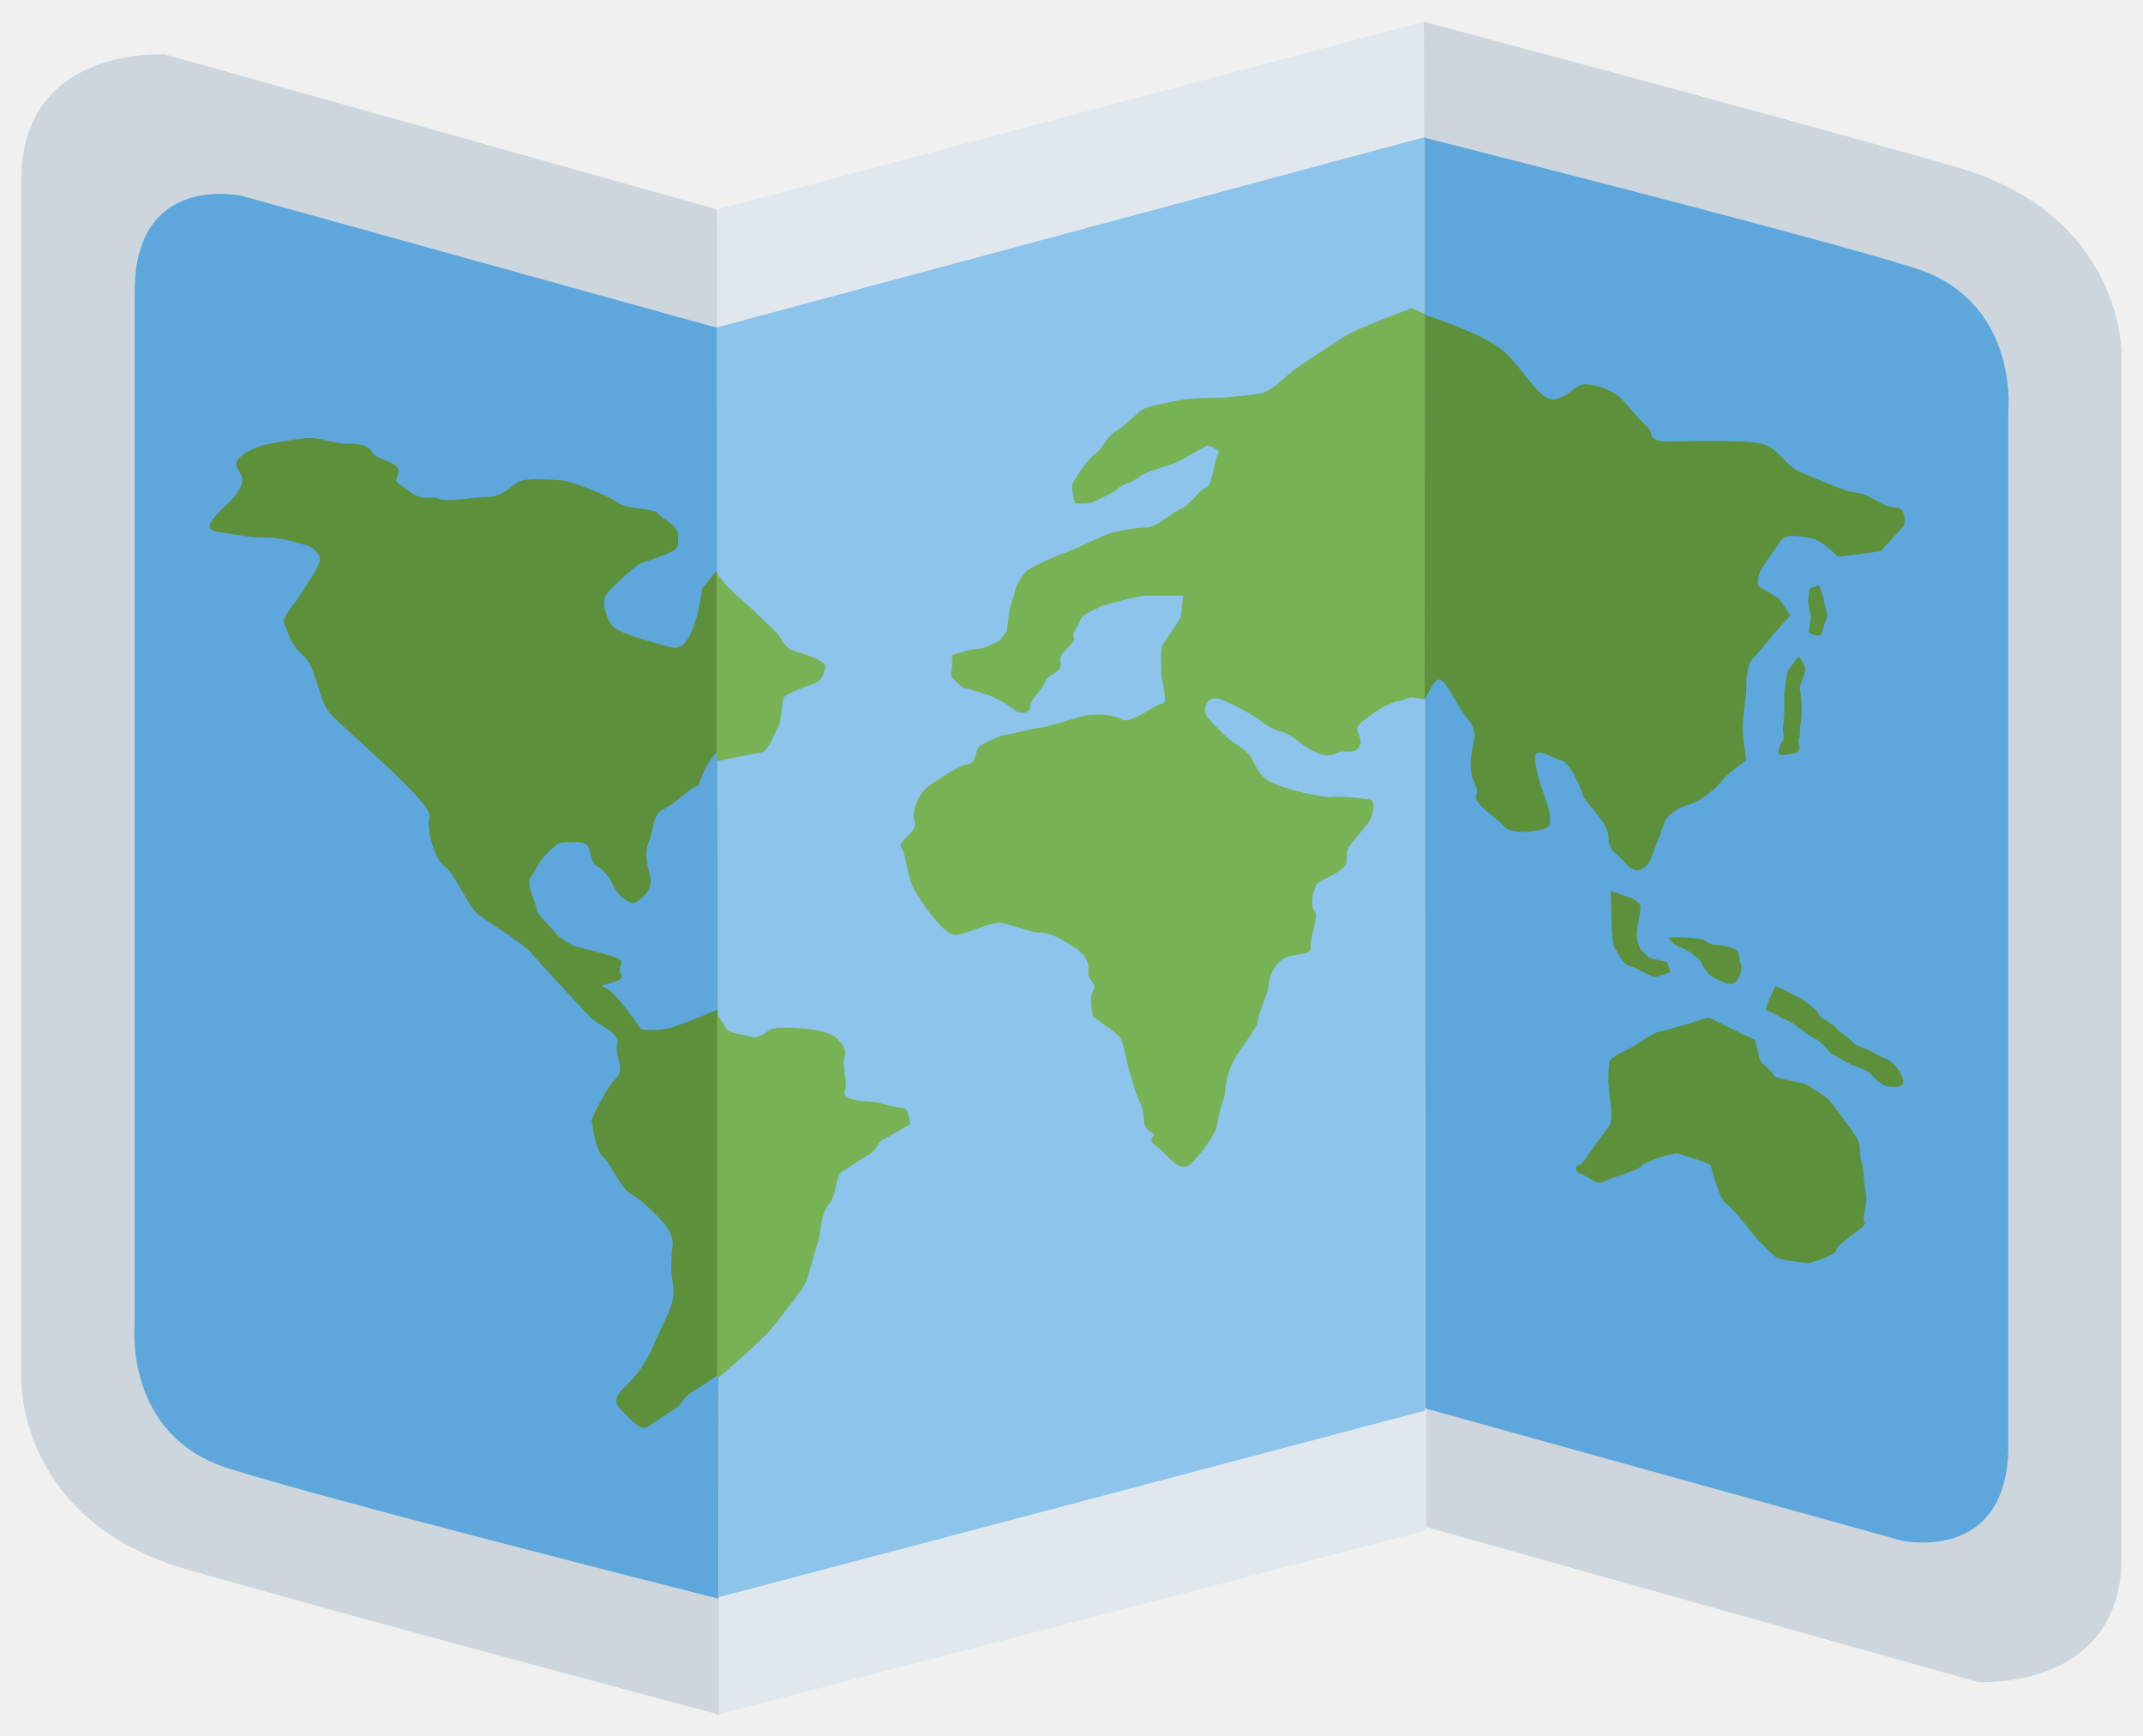
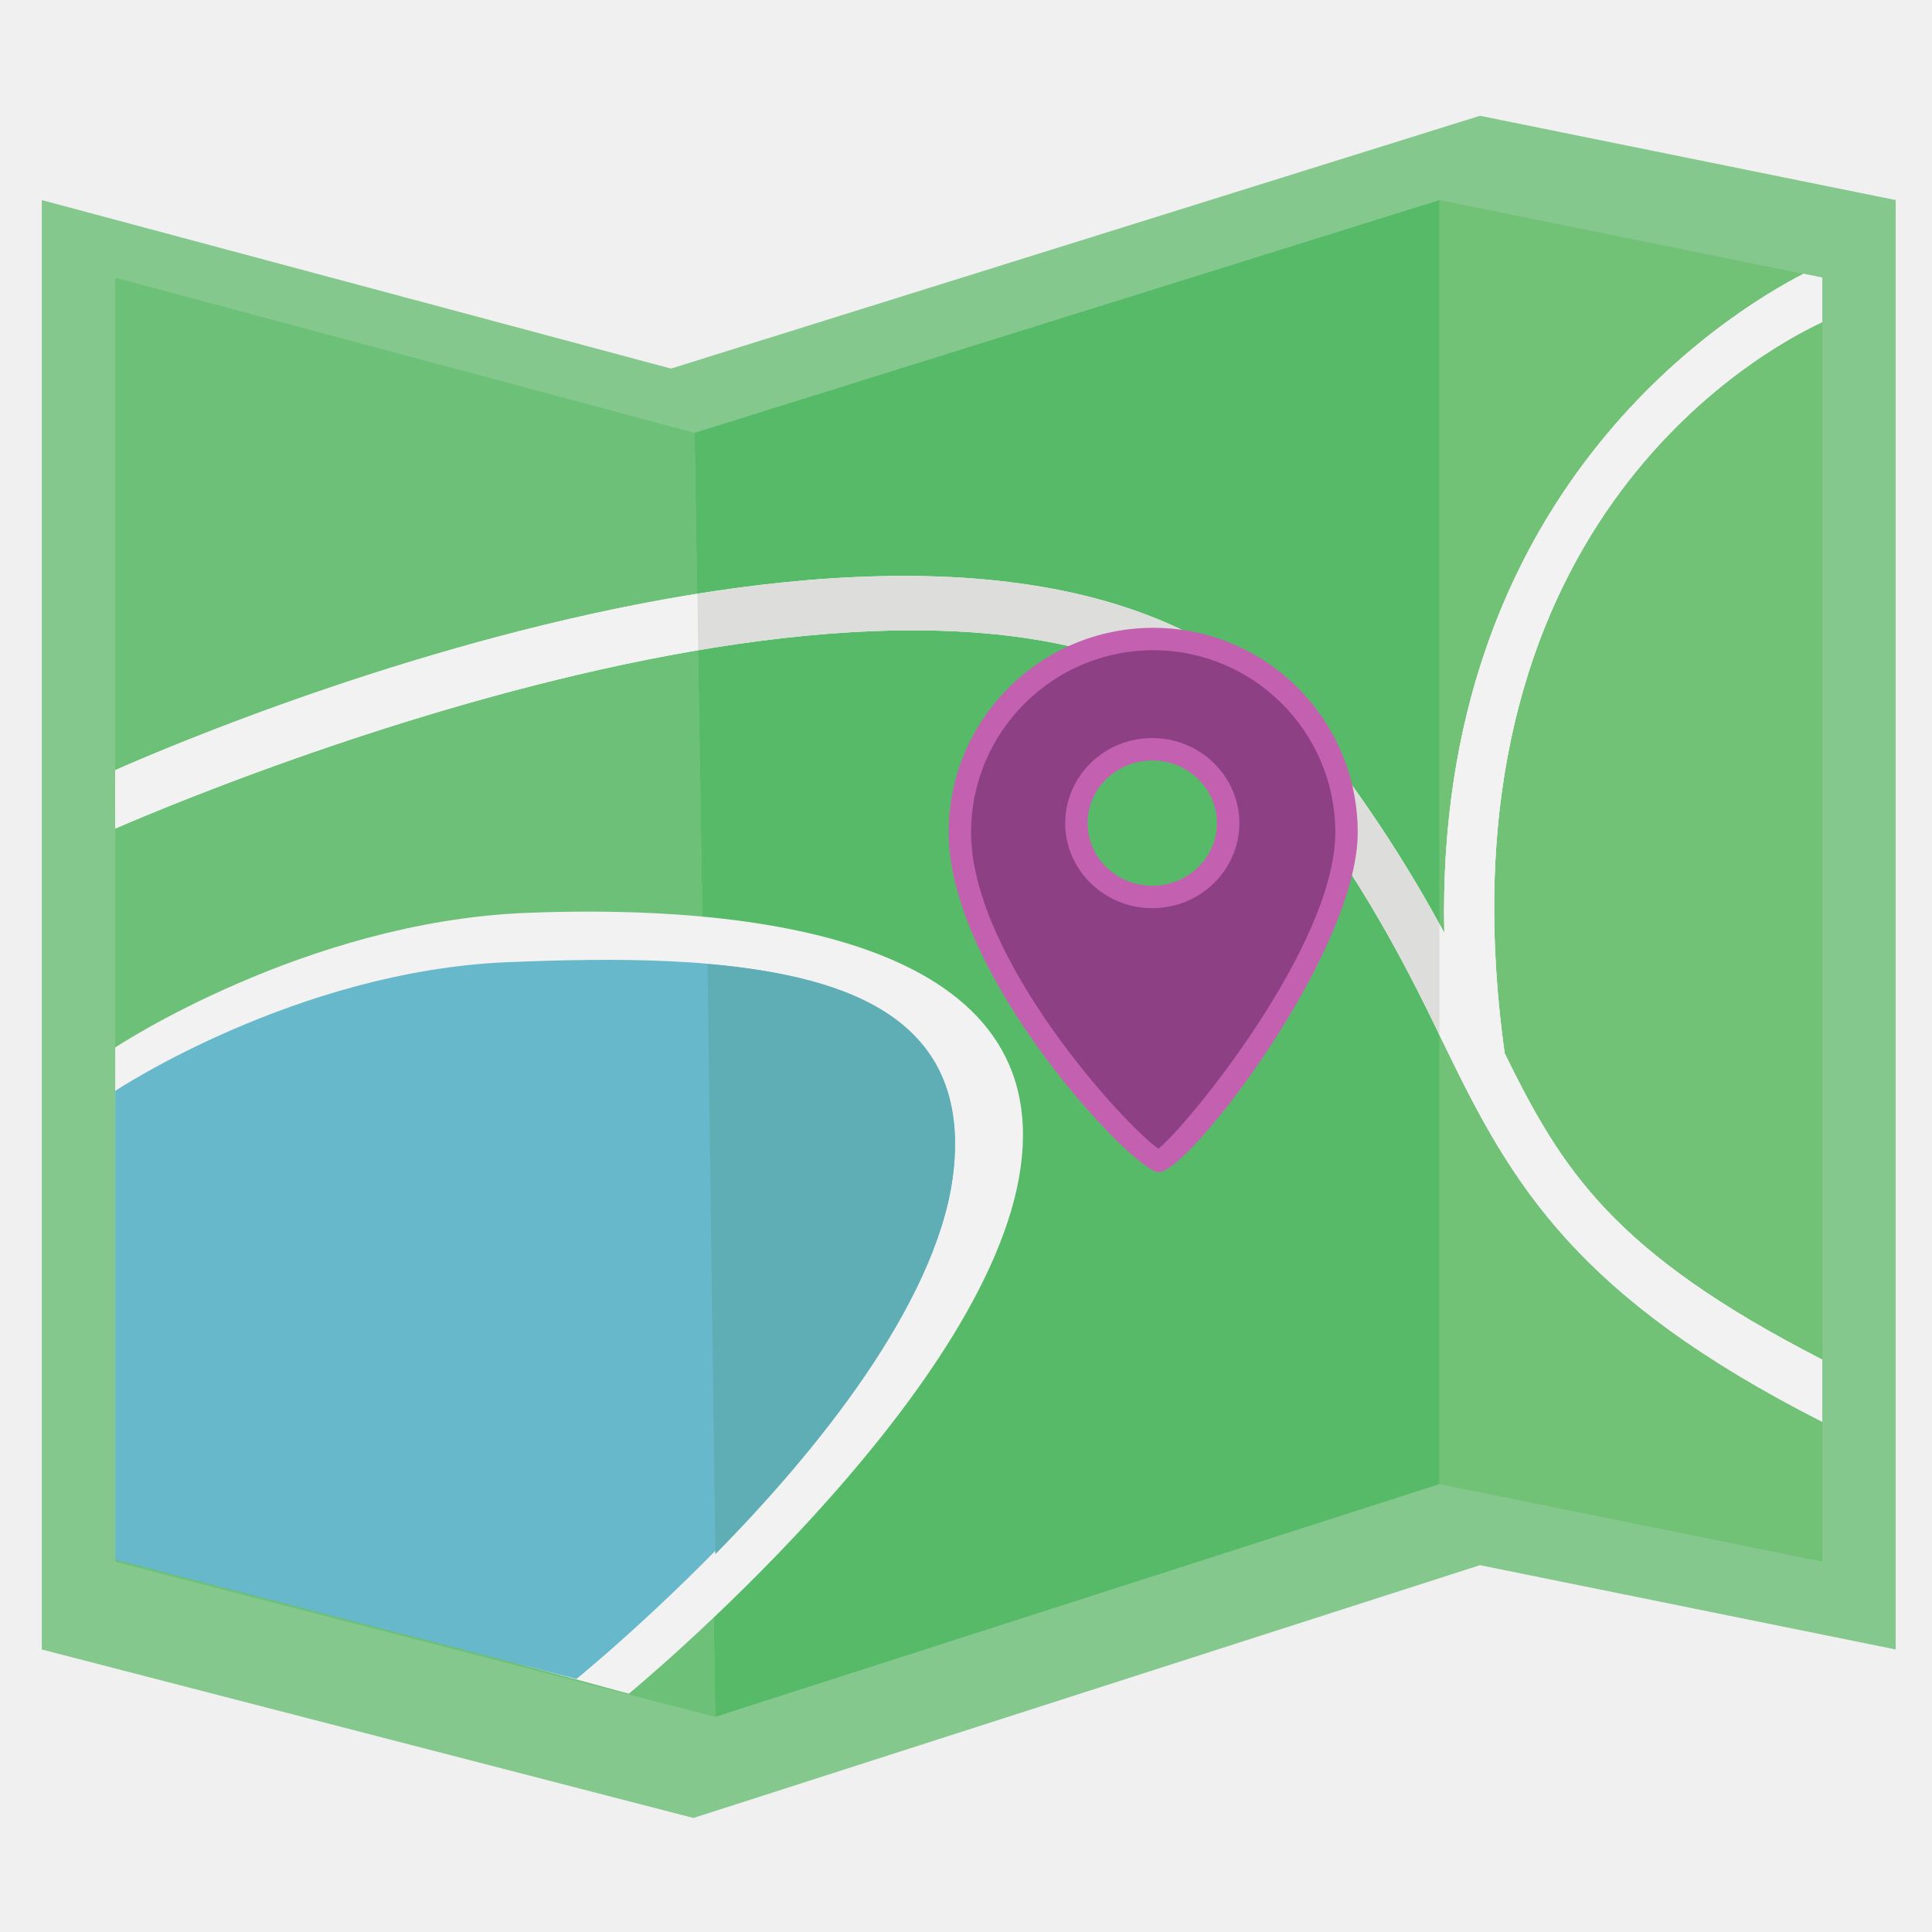
- <svg xmlns="http://www.w3.org/2000/svg" width="100" height="81" viewBox="0 0 100 81">
-   <path fill="#E1E8ED" d="M33.496 74.56V80l33.03-8.583v-5.673zm-.043-64.79L66.465 1v6.468l-33.04 9.22z" />
-   <path fill="#CCD6DC" d="M33.453 9.77L7.7 2.54S1 2.108 1 8.364V64.49s-.1 6.504 7.73 8.74C17.624 75.77 33.555 80 33.555 80l-.102-70.23z" />
-   <path fill="#5EA7DC" d="M33.496 15.305l-22.23-6.17s-4.982-1.113-4.982 4.457v48.243s-.515 5.14 4.38 6.682c4.897 1.543 22.86 6.075 22.86 6.075l-.028-59.287z" />
-   <path fill="#CCD6DC" d="M66.55 71.248l25.75 7.234s6.7.427 6.7-5.828V16.53s.1-6.504-7.73-8.742c-8.895-2.54-24.824-6.77-24.824-6.77l.103 70.23z" />
-   <path fill="#5EA7DC" d="M66.504 65.713l22.23 6.17S93.716 73 93.716 67.43V19.185s.514-5.14-4.38-6.684c-4.897-1.542-22.86-6.074-22.86-6.074l.027 59.286z" />
-   <path fill="#5C903A" d="M32.764 27.472s-.344 3-1.375 2.742c-1.03-.257-2.578-.685-2.835-1.028-.258-.342-.516-1.114-.258-1.457.258-.345 1.375-1.373 1.632-1.46.257-.084 1.03-.342 1.373-.513.344-.17.344-.256.344-.77 0-.515-.772-.772-.945-1.03-.17-.256-1.46-.17-1.89-.513-.43-.343-2.318-1.03-2.576-1.03s-1.632-.17-2.062.087c-.43.257-.772.686-1.374.686s-1.975.257-2.318.085c-.344-.17-.687.173-1.375-.342-.687-.515-.687-.343-.516-.857.174-.513-1.03-.6-1.2-.94-.173-.34-.516-.43-1.204-.43-.687 0-1.29-.34-1.976-.255-.688.085-1.804.256-2.235.428-.43.17-1.03.514-.943.856.085.342.514.513.085 1.2-.43.684-2.062 1.713-.945 1.884 1.116.17 1.374.257 2.234.257.858 0 2.06.43 2.06.43s.603.34.43.77c-.17.43-.602 1.03-.858 1.458-.258.427-.945 1.113-.774 1.37.173.257.173.856.86 1.457.687.6.687 2.056 1.29 2.742.6.684 4.81 4.198 4.636 4.798-.17.6.258 2.057.688 2.313.43.258 1.116 1.887 1.545 2.23.43.342 2.234 1.457 2.492 1.798.257.345 2.576 2.83 2.834 3.087.256.257 1.372.685 1.2 1.198-.17.514.43 1.116-.086 1.63-.515.514-1.116 1.885-1.116 1.885s.17 1.457.515 1.715.858 1.543 1.374 1.8c.514.257 1.288 1.113 1.288 1.113s.688.602.6 1.287c-.085.686-.085 1.113 0 1.627.087.514.087.943-.343 1.8-.43.856-.687 1.712-1.29 2.484-.6.773-1.374 1.116-.772 1.716.602.6.945 1.028 1.29.77.342-.256 1.03-.684 1.288-.855.26-.17.322-.507.773-.77 1.03-.6 1.804-1.284 1.804-1.284V46.838s-2.232.943-2.834 1.113c-.602.173-1.374.088-1.374.088s-1.203-1.8-1.718-1.97c-.516-.172 1.03-.172.772-.6-.258-.43.43-.602-.43-.857-.86-.257-1.63-.43-1.63-.43s-.688-.256-1.032-.685c-.344-.428-.86-.855-.86-1.114 0-.255-.514-1.112-.256-1.454.257-.343.344-.686.6-.943.258-.257.602-.686.945-.686.342 0 .944-.086 1.115.17.172.26.087.772.43.944.344.173.688.687.773.943.085.258.687.857.945.77.258-.085.858-.513.773-1.114-.085-.6-.344-1.028-.085-1.713.26-.686.172-1.286.688-1.542.516-.257.945-.686 1.29-.943.343-.255.257.087.514-.6a3.427 3.427 0 0 1 .687-1.113v-8.484l-.686.858z" />
-   <path fill="#8CC4EC" d="M33.44 15.28l33.05-8.885V65.82l-32.955 8.707z" />
-   <path fill="#77B254" d="M33.466 47.296v17.032s2.097-1.755 2.664-2.49c.567-.733 1.305-1.64 1.477-2.036.17-.396.453-1.585.567-1.867.112-.284.112-1.303.51-1.755.396-.452.283-1.357.624-1.526.34-.17.906-.623 1.248-.793.34-.17.453-.62.623-.68.17-.055 1.303-.733 1.303-.733s-.114-.734-.284-.734c-.17 0-1.135-.227-1.306-.284-.17-.058-1.644 0-1.475-.51.17-.51-.17-1.245 0-1.64.17-.397-.454-.906-.454-.906s-.227-.17-.738-.282c-.51-.113-1.986-.227-2.27-.057-.284.17-.567.452-.908.34-.34-.11-1.02-.17-1.134-.34-.113-.17-.452-.737-.452-.737zm33.018-32.638c-.324-.158-.61-.284-.61-.284s-2.384.905-2.894 1.188c-.51.283-2.383 1.528-2.664 1.754-.285.226-.967.905-1.42 1.02-.453.112-1.814.225-2.098.225s-1.19 0-1.758.115c-.566.113-1.533.283-1.758.452-.23.17-.852.792-1.248 1.02-.398.226-.625.848-.965 1.074-.344.228-.967 1.19-1.023 1.36-.056.17.113.906.113.906s.683.056.966-.114.795-.338 1.02-.564.794-.34 1.022-.566c.225-.226 1.53-.565 1.758-.68.225-.112 1.416-.79 1.416-.79s.682.225.51.395c-.168.17-.28 1.528-.566 1.584-.283.057-.793.85-1.135.963-.34.113-1.19.905-1.7.905s-1.472.17-1.87.34-1.702.79-1.93.85c-.225.055-1.473.62-1.7.79-.226.17-.51.737-.51.737l-.34 1.13-.113.962-.34.454s-.68.397-1.02.397c-.34 0-1.19.282-1.19.282s0 .622-.058.85c-.058.224.566.677.566.677s.51.113 1.02.283c.51.168 1.25.62 1.42.79s.735.114.68-.17c-.057-.282.68-.96.736-1.244.058-.282.794-.34.682-.848-.114-.51.736-.85.623-1.132-.113-.283.17-.453.285-.792.11-.34.566-.452.85-.623.283-.17 1.986-.563 2.21-.563h1.76l-.112 1.02s-.736 1.13-.852 1.3c-.113.17-.057 1.13-.057 1.358 0 .226.34 1.357.057 1.357-.285 0-1.53 1.02-1.93.737-.395-.284-1.473-.227-1.7-.17-.226.056-1.872.565-2.1.565-.225 0-1.474.34-1.643.34-.17 0-.738.282-1.08.452-.34.17-.168.848-.623.905-.452.057-1.303.68-1.757.96-.453.284-.906 1.134-.737 1.7.17.565-.843.893-.616 1.232s.26 1.33.6 1.952c.34.623 1.297 1.99 1.81 2.103.51.112 1.723-.648 2.29-.536.567.112 1.36.454 1.815.454.453 0 .908.28 1.474.622.566.338.793.734.734 1.188-.057.452.455.51.227.904-.226.396 0 1.188 0 1.188l.683.51s.51.34.623.564c.115.23.285 1.188.4 1.53.11.337.28 1.074.51 1.47.225.396 0 1.074.453 1.3s-.286.285.28.682c.57.395 1.08 1.412 1.705.734.62-.678 1.02-1.357 1.076-1.527s.17-.96.34-1.357c.17-.396 0-.79.397-1.642.398-.846 1.19-1.696 1.19-1.978 0-.283.513-1.414.513-1.64 0-.227.17-1.302 1.08-1.472.905-.17.905-.114.905-.566s.395-1.302.17-1.527c-.23-.226-.057-1.187.225-1.357.285-.17 1.14-.51 1.25-.85.113-.34-.17-.453.398-1.13.566-.68.734-.85.79-1.076.06-.226.23-.735-.112-.792-.34-.057-1.588-.17-1.758-.113-.168.056-1.475-.17-2.55-.567-1.08-.396-.91-1.13-1.478-1.584-.566-.453-.566-.34-1.135-.904-.566-.566-.734-.737-.734-1.02 0-.283.227-.622.623-.51.398.114 1.023.454 1.533.737s.738.622 1.363.792c.62.17.903.565 1.3.792.4.226.854.453 1.307.226.453-.226.852.114 1.076-.34.23-.45-.396-.735.113-1.13.512-.397.965-.68.965-.68s.57-.283.737-.283c.172 0 .453-.17.625-.17.12 0 .437.055.612.088v-17.97zM38.49 31.023c-.057-.17-.736-.453-1.36-.622-.625-.17-.625-.677-1.022-1.017s-.85-.848-1.644-1.527c-.61-.52-.917-.972-1.028-1.155v8.817a140.68 140.68 0 0 1 2.105-.42c.34-.055.683-1.074.795-1.244.114-.17.17-1.13.228-1.3.057-.17 1.134-.567 1.475-.68.34-.113.51-.68.453-.85z" />
-   <path fill="#5C903A" d="M79.744 47.47s-2.215.683-2.37.683c-.16 0-1.267.736-1.267.736s-.947.42-1.002.63c-.055.21-.055 1-.055 1l.11 1.05s.103.738-.056.95c-.158.21-.738.997-.738.997s-.475.79-.684.843c-.213.052-.213.315.105.42.314.106.736.526 1.002.37.26-.157 1.63-.525 1.79-.738.157-.21 1.58-.683 1.792-.577.21.104 1.477.42 1.477.577 0 .158.42 1.578.683 1.736.266.158 1.107 1.21 1.213 1.368s.896 1 1.162 1.158c.263.156 1.526.262 1.526.262s1.266-.368 1.266-.63c0-.265 1.477-1.105 1.316-1.264-.156-.16.16-.895.055-1.368-.104-.473-.104-1.21-.21-1.473-.104-.26 0-.733-.213-1.102-.21-.368-1.108-1.526-1.263-1.736-.16-.208-.844-.577-1.057-.735-.21-.157-1.527-.264-1.582-.474-.053-.208-.578-.525-.633-.734l-.21-.897-.687-.314-1.474-.736zm-4.584-5.892l.05 1.63s0 .842.16 1.054c.16.21.313.736.737.84s.947.527 1.162.474c.207-.052.682-.21.682-.21l-.16-.473-.842-.21-.42-.42-.16-.475s0-.316.052-.632c.055-.316.16-.684.11-.894-.056-.21-.425-.37-.425-.37l-.947-.314zm2.688 2.21c.158.105.264.314.58.42.316.106.896.525.947.685.055.158.318.578.527.683.21.104.793.473 1.057.264.26-.21.367-.736.26-.896-.105-.157 0-.525-.21-.63-.21-.105-.528-.21-.74-.21-.21 0-.526-.054-.683-.21-.158-.16-1.9-.212-1.74-.106zm5.007 2.21s-.58 1.154-.42 1.154c.156 0 .79.422 1.002.475.21.053 1.053.788 1.264.843.215.05.74.682.74.682l.95.527s.79.262.894.42c.105.156.53.524.738.58.214.05.845.102.794-.213-.055-.316-.264-.632-.475-.843-.213-.21-.633-.314-.95-.524-.315-.21-.79-.262-.948-.474-.16-.21-.685-.524-.788-.684-.11-.158-.793-.472-.793-.63s-.844-.737-.844-.737l-1.16-.578zm.543-14.658l-.033.268-.102.703v.837s-.033.703-.066.802c-.033.1.1.5 0 .602-.102.1-.303.636-.135.67.168.033.77-.1.77-.1s.17-.102.136-.27c-.037-.166-.102-.233-.037-.367.07-.133.07-.3.07-.502 0-.2.068-.366.068-.634v-.536c0-.367-.137-.7-.066-.835.067-.135.235-.603.235-.77 0-.167-.305-.6-.305-.6l-.532.735zm1.04-3.877l-.066.602.13.736-.097.704s.467.267.57.1c.098-.167.064-.267.2-.602.132-.333.065-.367.032-.567-.033-.2-.064-.167-.102-.434-.033-.27-.13-.37-.164-.57-.035-.2-.236-.066-.236-.066l-.265.1z" />
-   <path fill="#5C903A" d="M88.434 23.674c-.6 0-1.113-.6-1.8-.684-.685-.085-1.714-.6-2.57-.94-.856-.342-1.028-1.197-1.974-1.368-.94-.17-3.256-.086-4.283-.086-1.03 0-.602-.427-.943-.684-.342-.256-1.03-1.197-1.37-1.453-.343-.26-1.2-.6-1.63-.516-.43.086-.6.514-1.285.685-.688.17-1.46-1.37-2.4-2.224-.895-.81-3.43-1.628-3.69-1.71l-.005 17.928c.172-.304.48-.967.693-.914.34.086.683 1.027 1.284 1.797.6.77.258.94.174 1.966-.088 1.027.426 1.198.254 1.625-.17.427.943 1.026 1.287 1.453s1.542.258 1.972.087c.427-.17 0-1.28-.09-1.538-.083-.258-.34-.856-.427-1.626-.084-.77.77-.085 1.2 0 .43.086.944 1.284 1.028 1.625.087.34 1.2 1.28 1.2 1.965 0 .684.344.684.86 1.282.51.6 1.024 0 1.112-.256.086-.256.342-.854.6-1.624.258-.77 1.37-.94 1.63-1.11.255-.172.683-.43 1.028-.856.342-.43 1.197-1.028 1.197-1.028s-.172-1.11-.172-1.54c0-.426.172-1.367.172-1.794 0-.428 0-1.112.346-1.454.342-.342.94-1.112.94-1.112l.772-.854-.514-.77s-.515-.343-.856-.514c-.342-.17 0-.854 0-.854s.684-1.026.94-1.368 1.03-.17 1.46-.085c.428.085 1.2.854 1.2.854l1.972-.254 1.11-1.197s.173-.855-.426-.855z" />
+ <svg xmlns="http://www.w3.org/2000/svg" version="1.1" id="Layer_1" x="0px" y="0px" width="136.913px" height="136.913px" viewBox="0 0 136.913 136.913" enable-background="new 0 0 136.913 136.913" xml:space="preserve">
+   <defs id="defs81" />
+   <g id="g3">
+     <g id="g11" transform="matrix(1.589623,0,0,1.589623,-40.47791,-40.40008)">
+       <g id="g13">
+         <g id="g15">
+           <g id="g17">
+             <polygon points="56.379,106.461 27.326,98.949 27.326,34.334 55.377,41.846 91.441,30.576 109.975,34.334 109.975,98.949 91.441,95.191 " id="polygon19" style="fill:#85c88e" />
+           </g>
+           <g id="g21">
+             <polygon points="89.637,34.334 106.701,37.793 106.701,95.035 89.637,91.576 " id="polygon23" style="fill:#71c176" />
+           </g>
+           <g id="g25">
+             <polygon points="56.428,44.711 89.637,34.334 89.637,91.576 57.352,101.953 " id="polygon27" style="fill:#57ba68" />
+           </g>
+           <g id="g29">
+             <polygon points="30.6,37.793 56.428,44.711 57.352,101.953 30.6,95.035 " id="polygon31" style="fill:#6cc077" />
+           </g>
+           <g id="g33">
+             <path d="M 53.498,100.92 30.6,94.707 V 72.111 c 0,0 8.436,-5.596 18.295,-5.998 9.859,-0.402 23.482,1.066 22.072,11.328 -1.408,10.26 -17.469,23.479 -17.469,23.479 z" id="path35" style="fill:#f3f2f2" />
+           </g>
+           <g id="g37">
+             <path d="M 51.162,100.264 30.6,94.945 V 74.047 c 0,0 8.072,-5.354 17.504,-5.738 9.434,-0.385 21.176,-0.193 19.828,9.625 -1.348,9.818 -16.77,22.33 -16.77,22.33 z" id="path39" style="fill:#67b8cb" />
+           </g>
+           <g id="g41">
+             <path d="m 57.006,68.395 c 6.621,0.539 11.871,2.652 10.926,9.539 -0.777,5.666 -6.096,12.23 -10.58,16.768 L 57.006,68.395 z" id="path43" style="fill:#5fadb5" />
+           </g>
+         </g>
+       </g>
+       <g id="g45">
+         <g id="g47">
+           <path d="M 92.543,72.375 C 89.291,49 103.961,41.045 106.701,39.773 v -1.98 l -0.838,-0.17 C 102.381,39.418 89.416,47.437 89.853,67.006 88.478,64.461 86.691,61.545 84.064,58.184 71.512,42.113 34.217,58.143 30.6,59.75 v 2.602 c 5.205,-2.25 40.674,-16.879 51.689,-2.779 4.057,5.189 5.969,9.135 7.656,12.615 2.936,6.057 5.816,11.055 16.756,16.609 V 86.029 C 97.359,81.24 95.09,77.559 92.543,72.375 z" id="path49" style="fill:#ffffff" />
+         </g>
+       </g>
+       <g id="g51">
+         <g id="g53">
+           <path d="m 106.701,39.773 v -1.98 l -0.838,-0.17 c -3.482,1.795 -16.447,9.814 -16.01,29.383 -1.375,-2.545 -3.162,-5.461 -5.789,-8.822 -5.807,-7.434 -16.908,-7.996 -27.52,-6.297 l 0.039,2.516 c 10.188,-1.729 20.586,-1.381 25.705,5.17 4.057,5.189 5.969,9.135 7.656,12.615 2.936,6.057 5.816,11.055 16.756,16.609 V 86.029 C 97.358,81.24 95.089,77.558 92.542,72.375 89.291,49 103.961,41.045 106.701,39.773 z" id="path55" style="fill:#dddddc" />
+         </g>
+         <g id="g57">
+           <path d="m 30.6,59.75 v 2.602 c 2.787,-1.203 14.246,-5.955 25.984,-7.949 l -0.039,-2.516 c -12.33,1.972 -24,7 -25.945,7.863 z" id="path59" style="fill:#f3f2f2" />
+         </g>
+       </g>
+       <g id="g61">
+         <g id="g63">
+           <path d="m 105.863,37.623 c -3.482,1.795 -16.447,9.814 -16.01,29.383 -0.07,-0.129 -0.145,-0.262 -0.217,-0.393 v 4.939 c 0.104,0.213 0.205,0.424 0.309,0.635 2.936,6.057 5.816,11.055 16.756,16.609 V 86.028 C 97.359,81.239 95.09,77.557 92.543,72.374 89.291,49 103.961,41.045 106.701,39.773 v -1.98 l -0.838,-0.17 z" id="path65" style="fill:#f3f2f2" />
+         </g>
+       </g>
+       <g id="g67">
+         <g id="g69">
+           <g id="g71" style="fill:#c361b0;fill-opacity:1">
+             <path d="m 76.873,53.902 c -4.76,0 -8.619,3.859 -8.619,8.619 0,6.27 8.135,14.652 8.867,14.652 0.73,0 8.371,-9.121 8.371,-14.652 0,-4.759 -3.857,-8.619 -8.619,-8.619 z m -0.041,11.5 c -1.867,0 -3.381,-1.473 -3.381,-3.291 0,-1.818 1.514,-3.293 3.381,-3.293 1.869,0 3.383,1.475 3.383,3.293 0,1.818 -1.514,3.291 -3.383,3.291 z" id="path73" style="fill:#8d4084;fill-opacity:1" />
+           </g>
+           <g id="g75">
+             <path d="m 77.121,77.674 c -1.096,0 -9.367,-8.725 -9.367,-15.152 0,-5.029 4.092,-9.119 9.119,-9.119 5.029,0 9.119,4.09 9.119,9.119 0,5.332 -7.512,15.152 -8.871,15.152 z M 76.873,54.402 c -4.477,0 -8.119,3.643 -8.119,8.119 0,5.666 7.004,13.213 8.352,14.1 1.229,-0.949 7.887,-9.047 7.887,-14.1 -10e-4,-4.476 -3.641,-8.119 -8.12,-8.119 z m -0.041,11.5 c -2.141,0 -3.881,-1.701 -3.881,-3.791 0,-2.092 1.74,-3.793 3.881,-3.793 2.141,0 3.883,1.701 3.883,3.793 0,2.09 -1.742,3.791 -3.883,3.791 z m 0,-6.584 c -1.588,0 -2.881,1.252 -2.881,2.793 0,1.539 1.293,2.791 2.881,2.791 1.59,0 2.883,-1.252 2.883,-2.791 0,-1.541 -1.293,-2.793 -2.883,-2.793 z" id="path77" style="fill:#c361b0;fill-opacity:1" />
+           </g>
+         </g>
+       </g>
+     </g>
+   </g>
</svg>
